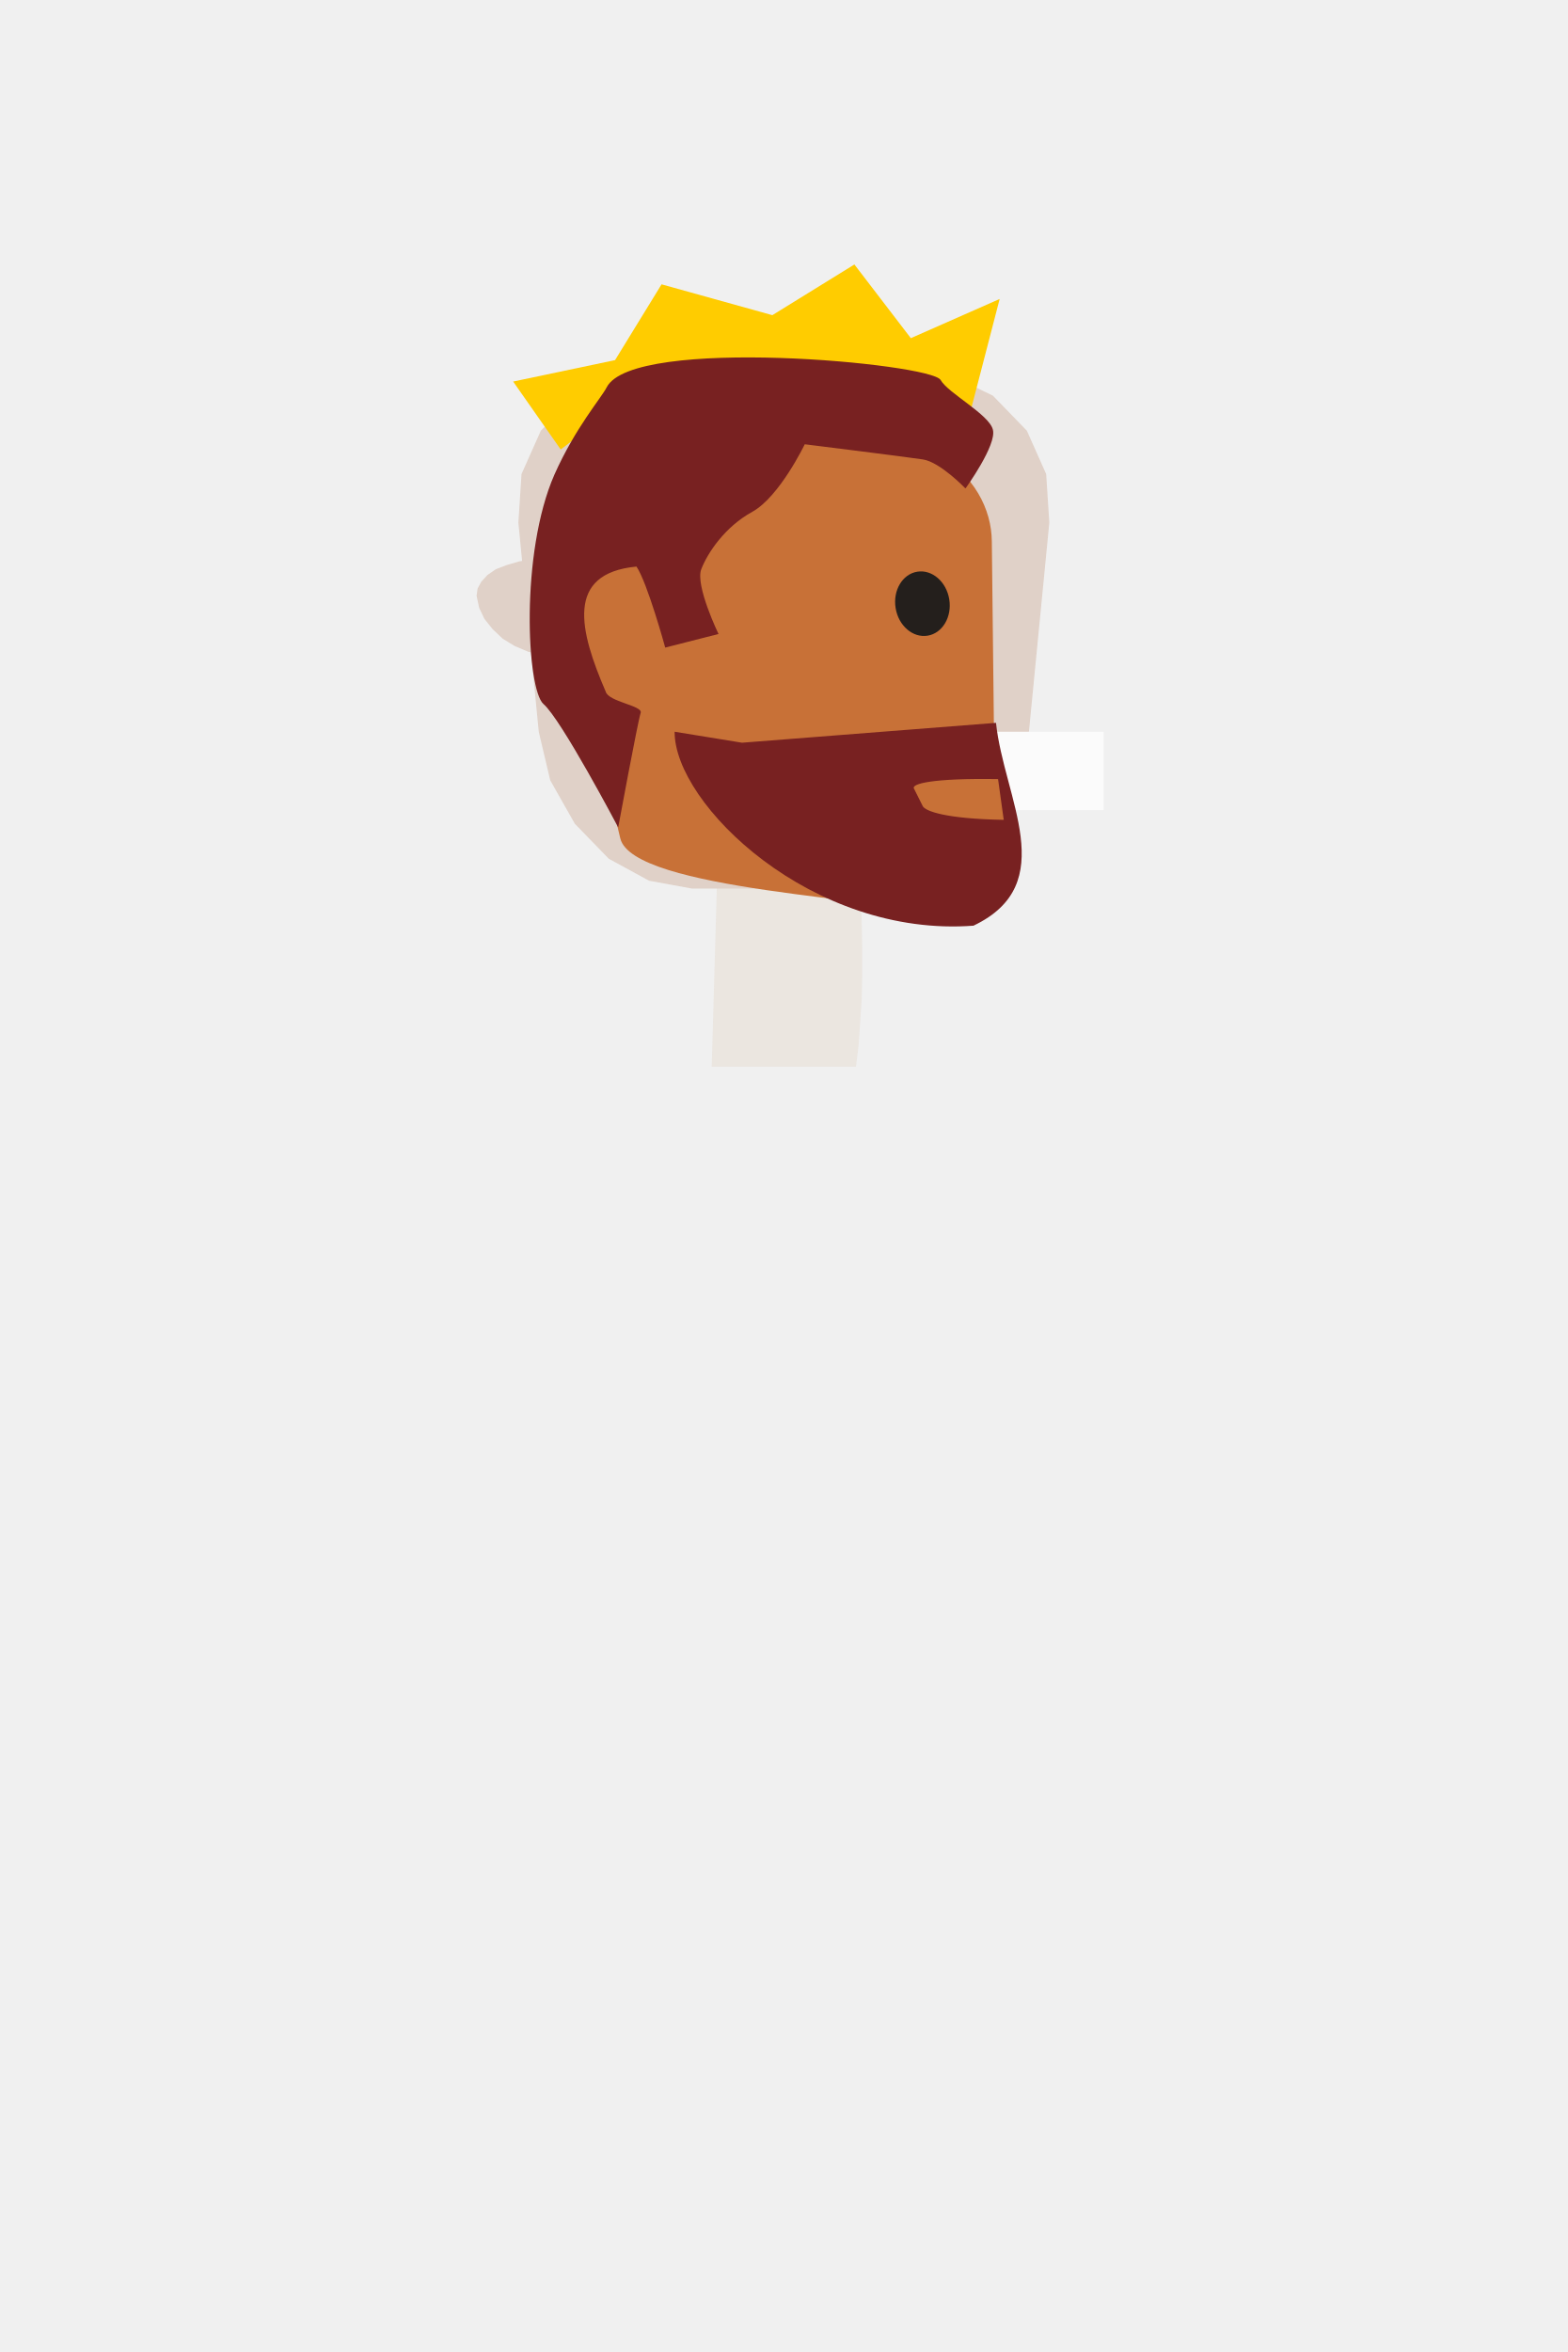
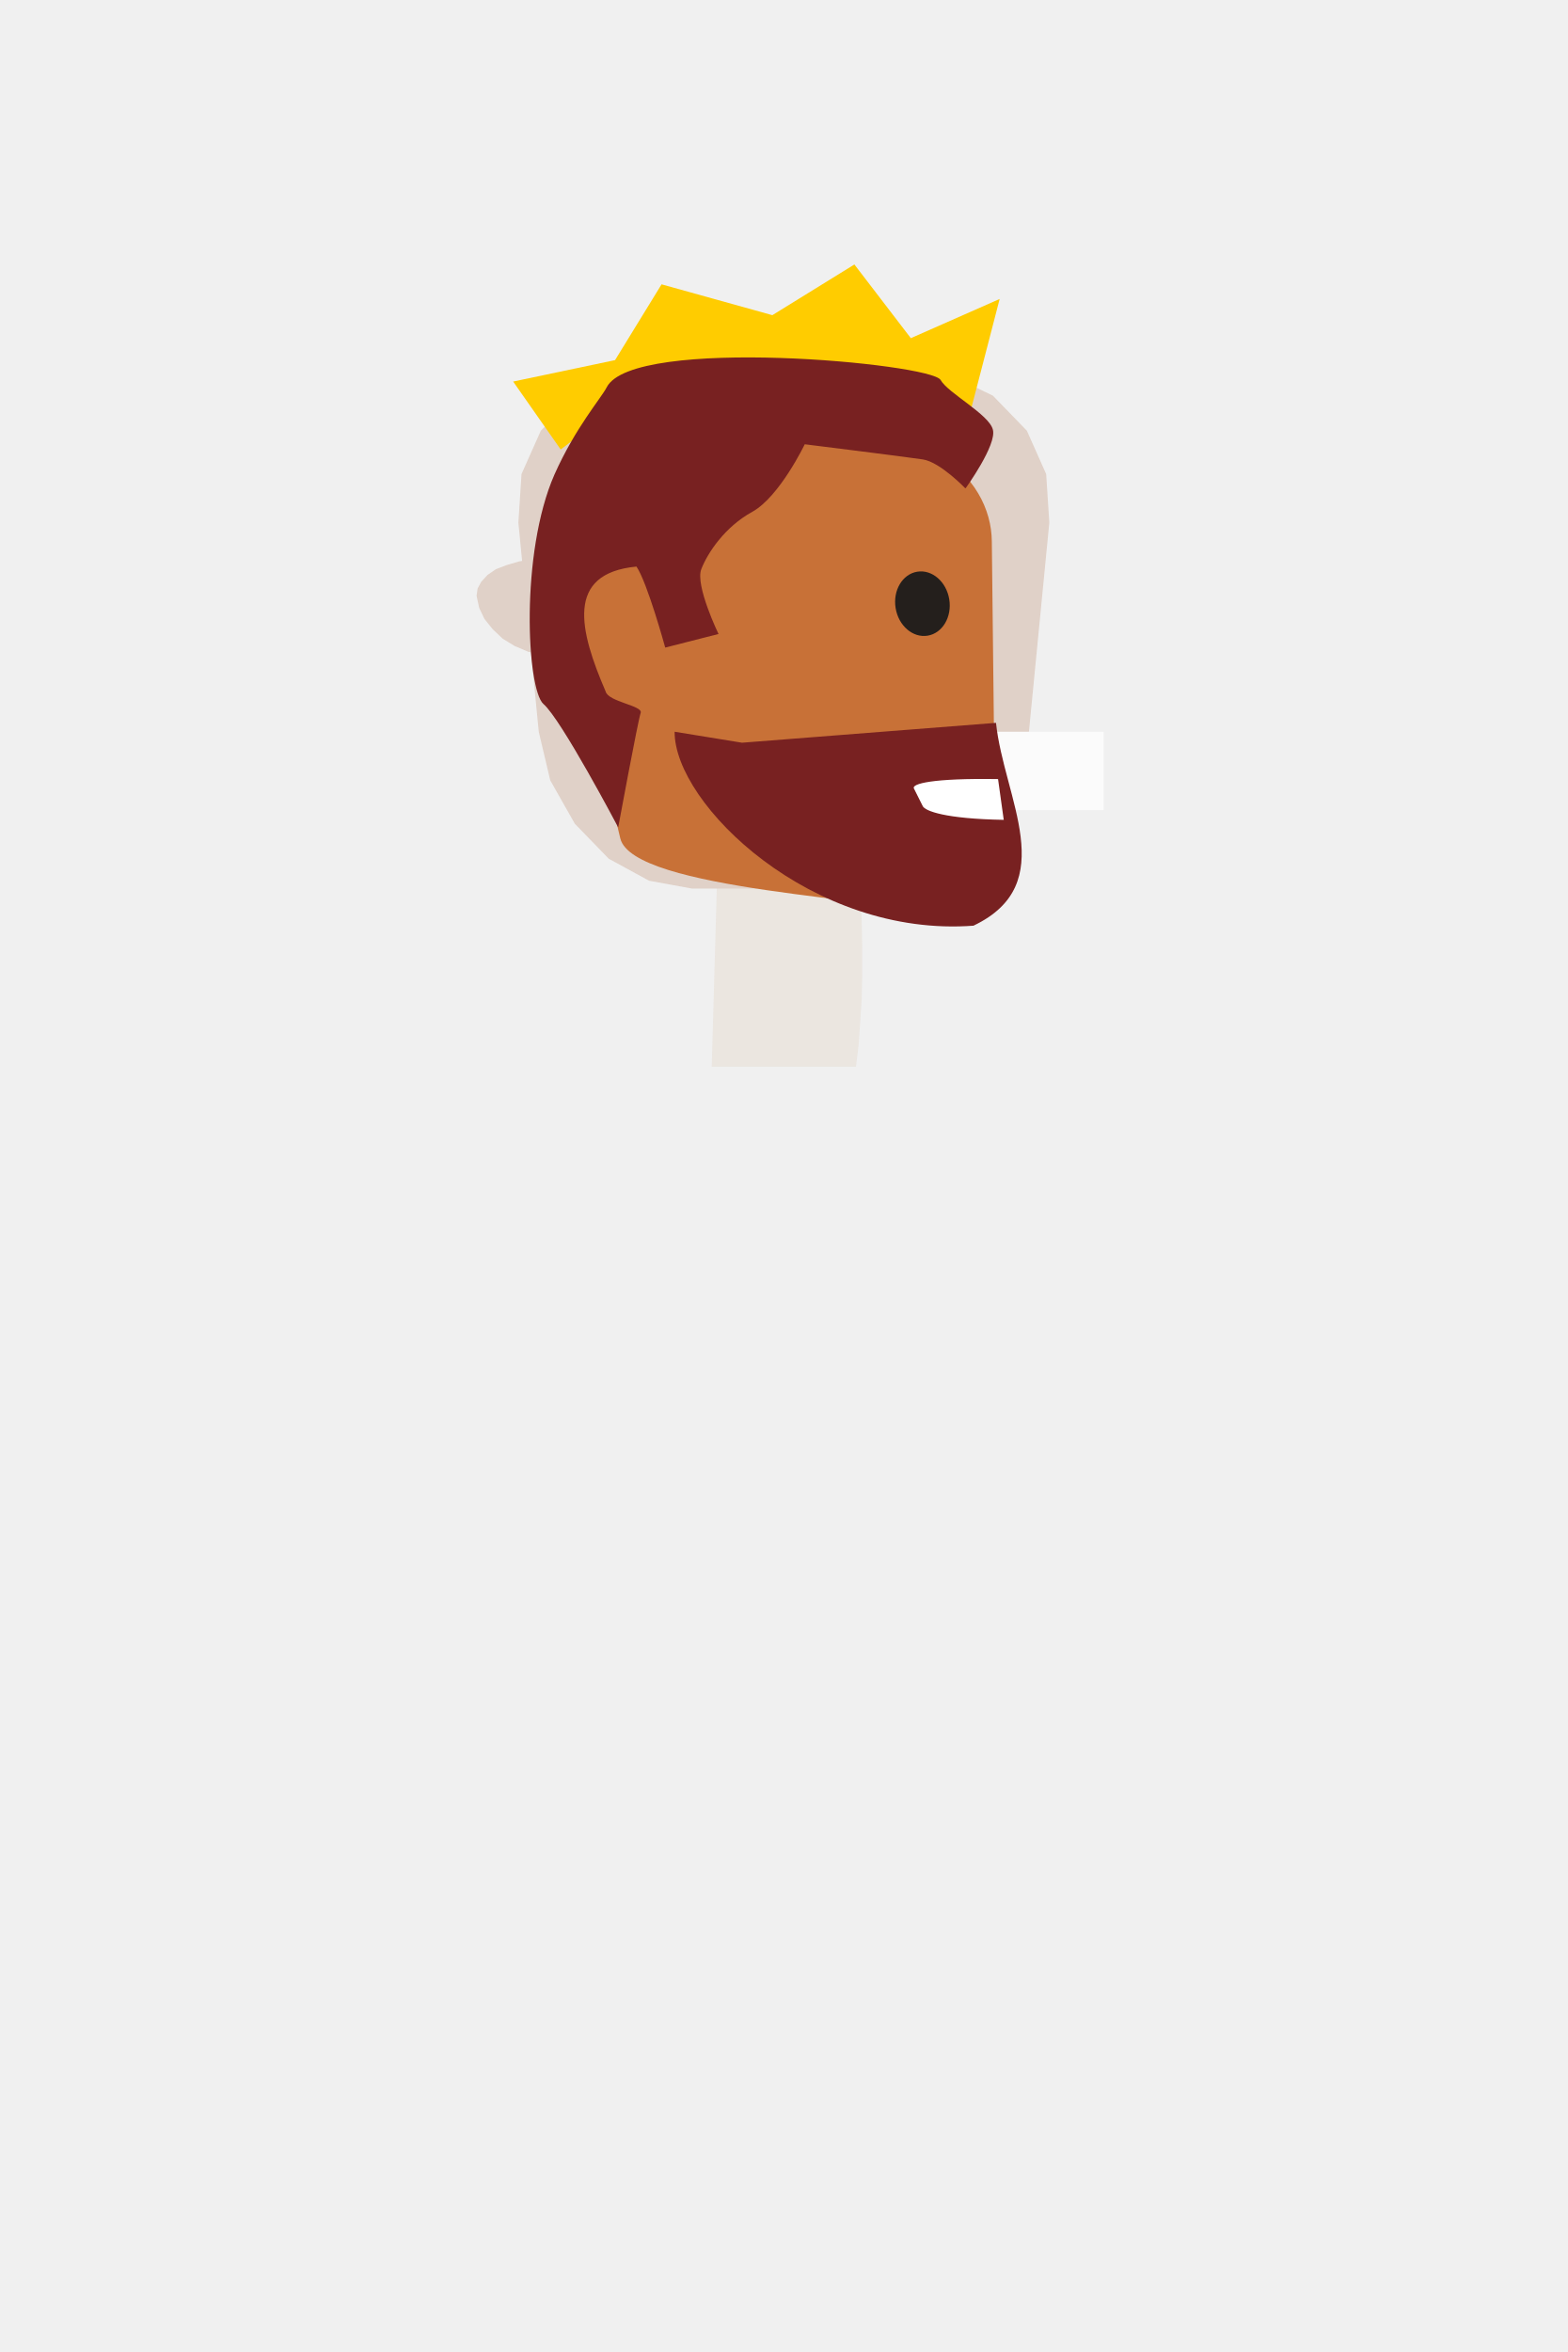
<svg xmlns="http://www.w3.org/2000/svg" width="600" height="900" viewBox="-1.5 -1.2 3 4.5" version="1.1" id="svg16944">
  <defs id="defs16948" />
  <g id="guide" opacity="0.7">
    <path d="M-0.138 0.841L-0.12 0.21L0.12 0.21L0.128 0.274L0.134 0.336L0.14 0.396L0.144 0.454L0.147 0.51L0.149 0.563L0.15 0.615L0.15 0.664L0.149 0.712L0.146 0.757L0.143 0.8L0.138 0.841Z" fill="#e8e1d9" id="path16926" />
    <path d="M-0.451 -0.131L-0.479 -0.13L-0.506 -0.126L-0.53 -0.119L-0.551 -0.111L-0.567 -0.1L-0.579 -0.087L-0.586 -0.074L-0.588 -0.06L-0.583 -0.037L-0.573 -0.016L-0.557 0.004L-0.538 0.022L-0.515 0.036L-0.489 0.047L-0.461 0.053L-0.433 0.055Z" fill="#d9c3b6" id="path16928" />
    <path d="M0.215 -0.5L0.313 -0.485L0.4 -0.443L0.465 -0.376L0.502 -0.293L0.508 -0.2L0.469 0.2L0.447 0.293L0.4 0.376L0.335 0.443L0.258 0.485L0.176 0.5L-0.176 0.5L-0.258 0.485L-0.335 0.443L-0.4 0.376L-0.447 0.293L-0.469 0.2L-0.508 -0.2L-0.502 -0.293L-0.465 -0.376L-0.4 -0.443L-0.313 -0.485L-0.215 -0.5Z" fill="#d9c3b6" id="path16930" />
    <path d="M0.215 -0.16L0.205 -0.123L0.178 -0.095L0.14 -0.085L0.103 -0.095L0.075 -0.123L0.065 -0.16L0.075 -0.197L0.102 -0.225L0.14 -0.235L0.178 -0.225L0.205 -0.198Z" fill="#ffffff" id="path16932" />
    <path d="M0.612 0.2L0.142 0.2L0.142 0.35L0.612 0.35Z" fill="#ffffff" id="path16934" />
    <path d="M-0.08 0H0.08M0 -0.08V0.08" stroke="#b04040" stroke-width="0.01" fill="none" id="path16936" />
  </g>
  <g id="back" />
  <g id="head">
    <path id="rect480-1-9-5" style="fill:#c87137;stroke-width:0.015;fill-opacity:1" d="m 0.311,0.554 c 0.14,-0.024 0.094,-0.142 0.092,-0.275 l -0.005,-0.443 c -0.001,-0.124 -0.132,-0.259 -0.449,-0.208 -0.317,0.051 -0.395,0.22 -0.366,0.34 l 0.104,0.436 c 0.024,0.1 0.513,0.114 0.624,0.15 z" />
    <ellipse style="fill:#241f1c;stroke-width:0.015" id="path639-4-0-5-4" cx="0.269" cy="-0.002" rx="0.052" ry="0.062" transform="rotate(-9.201606)" />
    <path style="fill:#ffcc00;fill-opacity:1;stroke-width:0.015" d="m -0.427,-0.34 0.175,-0.133 0.352,-0.036 0.258,0.093 0.055,-0.212 -0.17,0.075 -0.108,-0.141 -0.157,0.097 -0.212,-0.059 -0.089,0.145 -0.195,0.041 z" id="path1551" />
    <path id="rect480-1-4-4" style="fill:#782121;fill-opacity:1;stroke-width:0.015" d="m 0.363,0.571 c 0.168,-0.08 0.058,-0.244 0.043,-0.388 l -0.486,0.038 -0.129,-0.021 c -0.001,0.138 0.263,0.395 0.573,0.371 z" />
    <path style="fill:#782121;fill-opacity:1;stroke-width:0.015" d="m 0.348,-0.266 c 0,0 0.06,-0.083 0.052,-0.112 -0.007,-0.029 -0.086,-0.07 -0.1,-0.095 -0.018,-0.032 -0.588,-0.085 -0.639,0.014 -0.01,0.02 -0.06,0.077 -0.1,0.167 -0.066,0.15 -0.053,0.411 -0.021,0.439 0.034,0.029 0.143,0.236 0.143,0.236 0,0 0.038,-0.205 0.043,-0.219 0.005,-0.014 -0.062,-0.021 -0.067,-0.041 -0.05,-0.116 -0.078,-0.226 0.059,-0.239 0.021,0.031 0.055,0.155 0.055,0.155 l 0.102,-0.026 c 0,0 -0.045,-0.093 -0.033,-0.124 0.012,-0.031 0.045,-0.081 0.098,-0.11 0.052,-0.029 0.1,-0.129 0.1,-0.129 0,0 0.193,0.024 0.226,0.029 0.033,0.005 0.081,0.055 0.081,0.055 z" id="path658" />
  </g>
  <g id="mouth-1" transform="translate(0.05393187,0.02359519)">
-     <path id="rect480-1-8-3-0-4" style="fill:#c87137;fill-opacity:1;stroke-width:0.015" d="M 0.367,0.346 0.356,0.267 c -0.126,-0.002 -0.166,0.009 -0.161,0.018 l 0.017,0.034 c 0.005,0.009 0.042,0.024 0.155,0.026 z" />
+     <path id="rect480-1-8-3-0-4" style="fill:#ffffff;fill-opacity:1;stroke-width:0.015" d="M 0.367,0.346 0.356,0.267 c -0.126,-0.002 -0.166,0.009 -0.161,0.018 l 0.017,0.034 c 0.005,0.009 0.042,0.024 0.155,0.026 z" />
  </g>
  <g id="mouth-2" style="display:none">
-     <path id="rect480-1-8-3-0-3" style="fill:#c87137;fill-opacity:1;stroke-width:0.015" d="m 0.406,0.388 -0.01,-0.138 c -0.111,-0.004 -0.146,0.015 -0.142,0.032 l 0.015,0.061 c 0.004,0.017 0.037,0.042 0.137,0.046 z" />
+     <path id="rect480-1-8-3-0-3" style="fill:#ffffff;fill-opacity:1;stroke-width:0.015" d="m 0.406,0.388 -0.01,-0.138 c -0.111,-0.004 -0.146,0.015 -0.142,0.032 l 0.015,0.061 c 0.004,0.017 0.037,0.042 0.137,0.046 z" />
  </g>
  <g id="mouth-3" style="display:none">
-     <path id="rect480-1-8-3-0" style="fill:#c87137;fill-opacity:1;stroke-width:0.015" d="m 0.461,0.459 -0.05,-0.232 c -0.18,-0.009 -0.216,0.064 -0.213,0.099 l 0.008,0.09 c 0.003,0.035 0.094,0.035 0.255,0.043 z" />
+     <path id="rect480-1-8-3-0" style="fill:#ffffff;fill-opacity:1;stroke-width:0.015" d="m 0.461,0.459 -0.05,-0.232 c -0.18,-0.009 -0.216,0.064 -0.213,0.099 l 0.008,0.09 c 0.003,0.035 0.094,0.035 0.255,0.043 z" />
  </g>
</svg>
